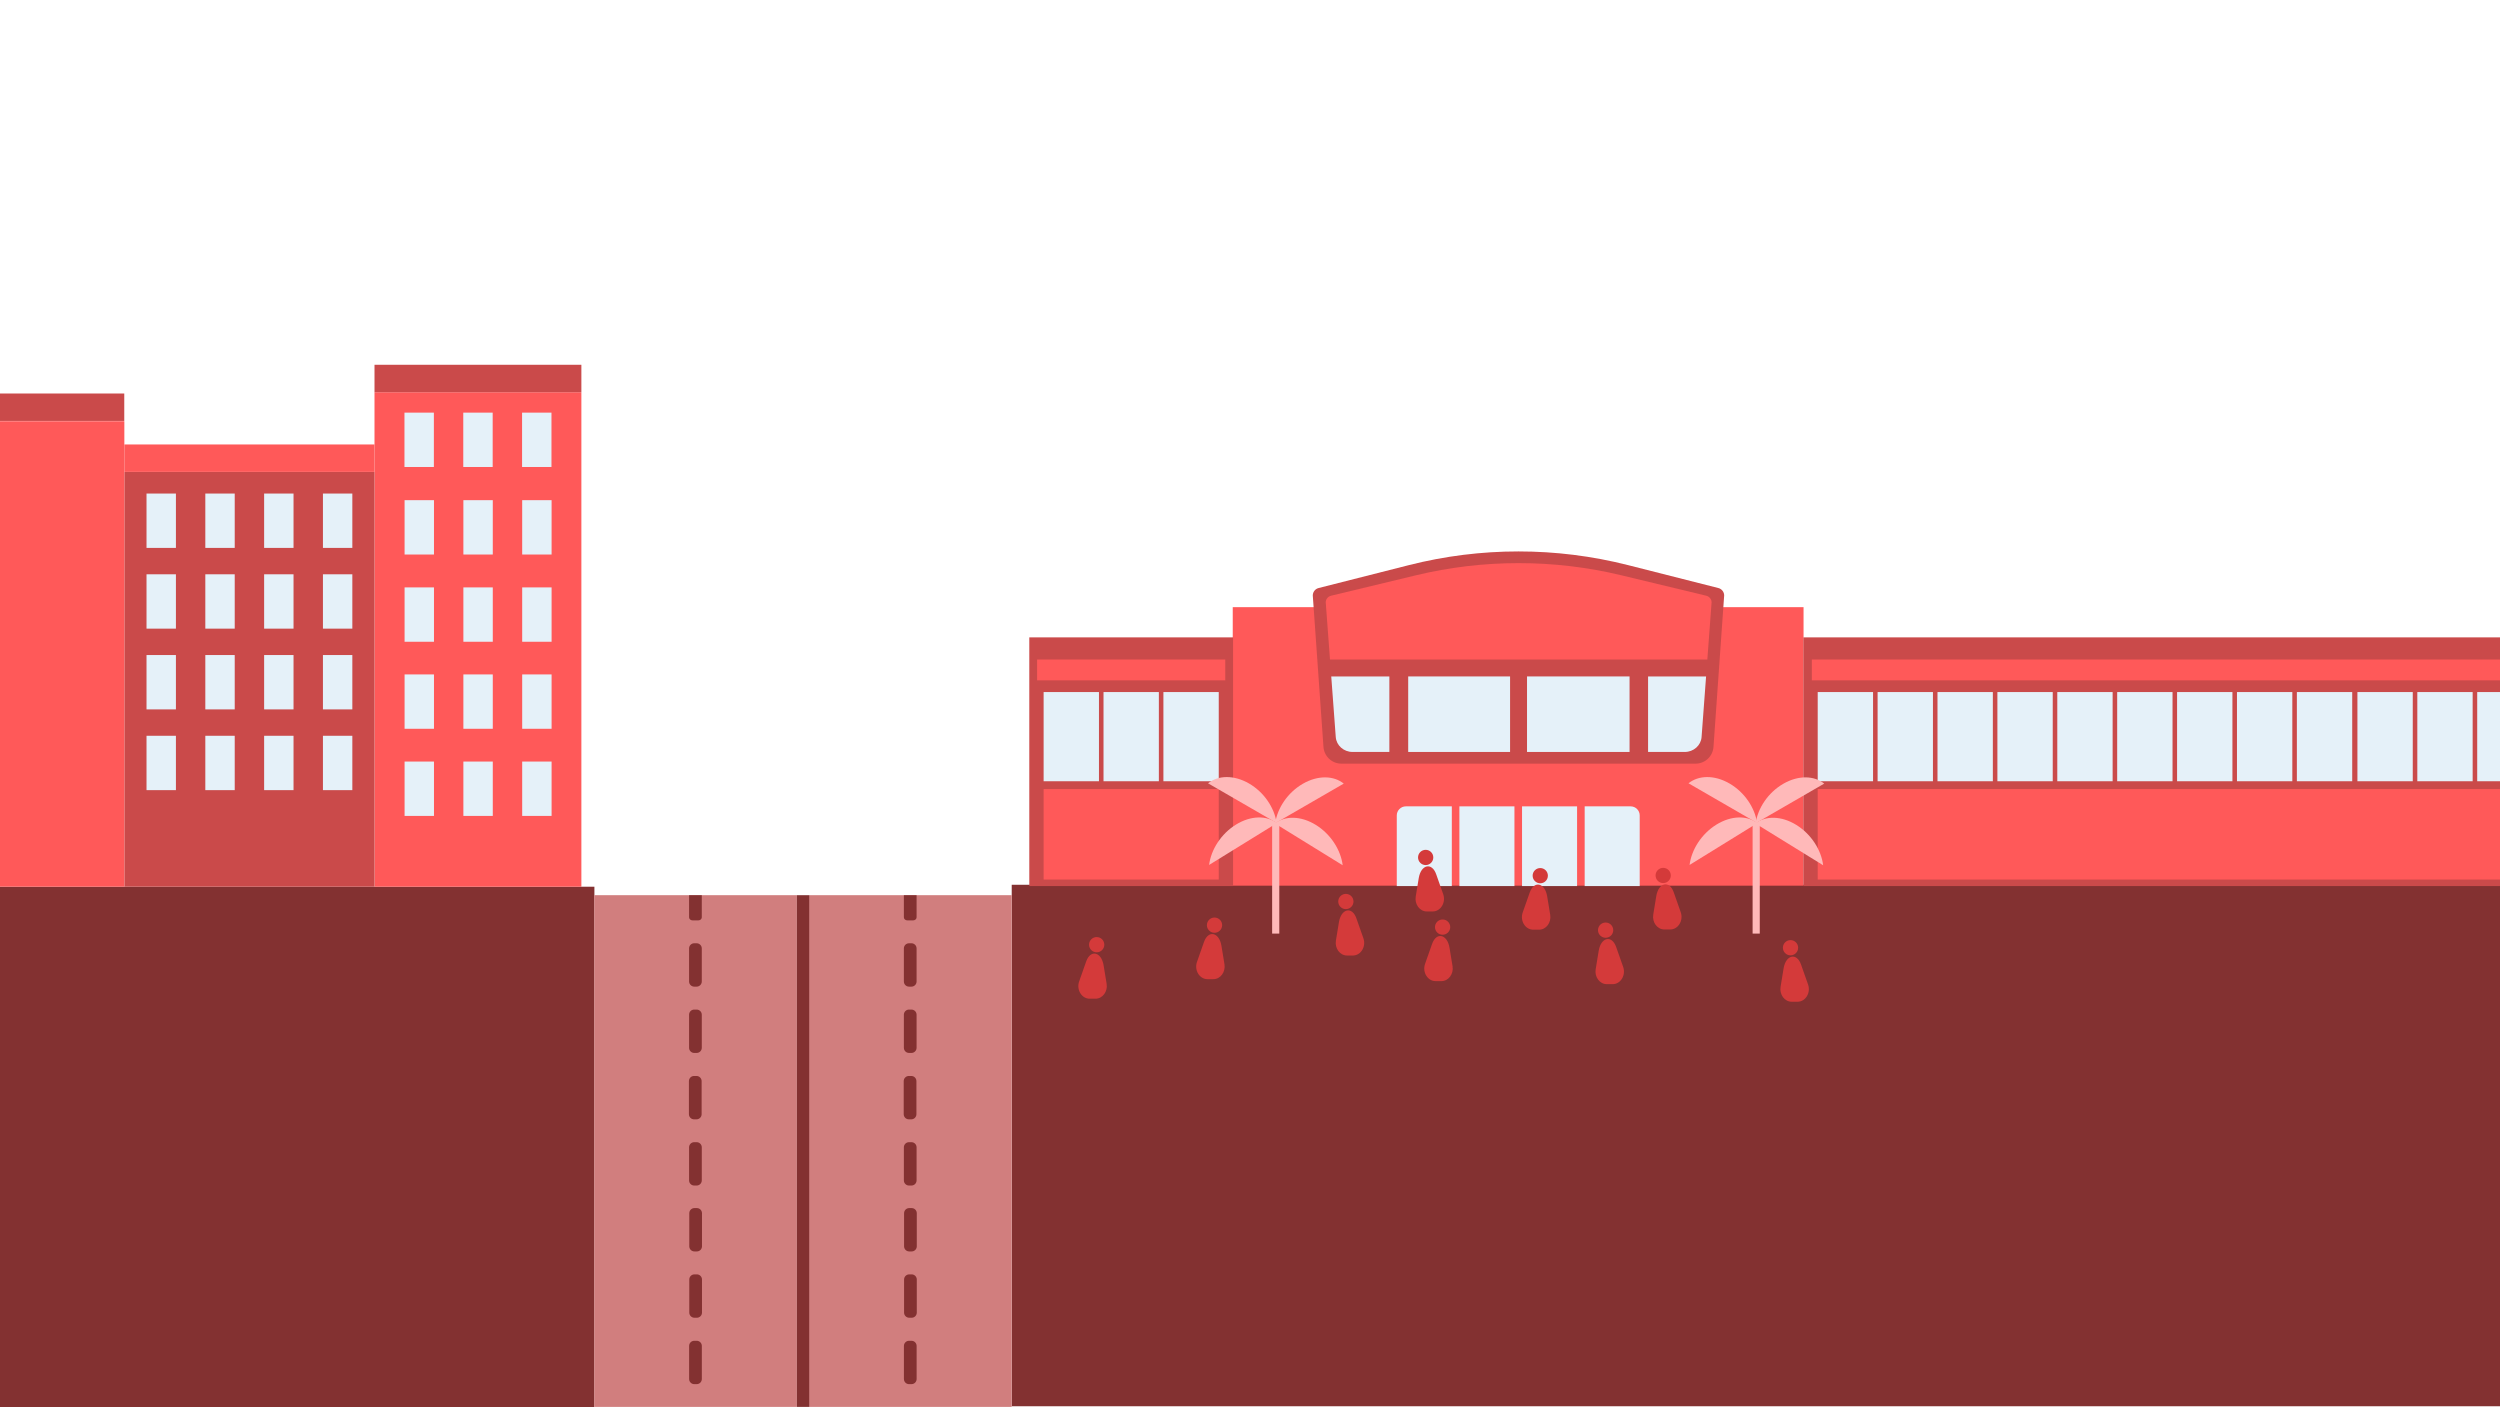
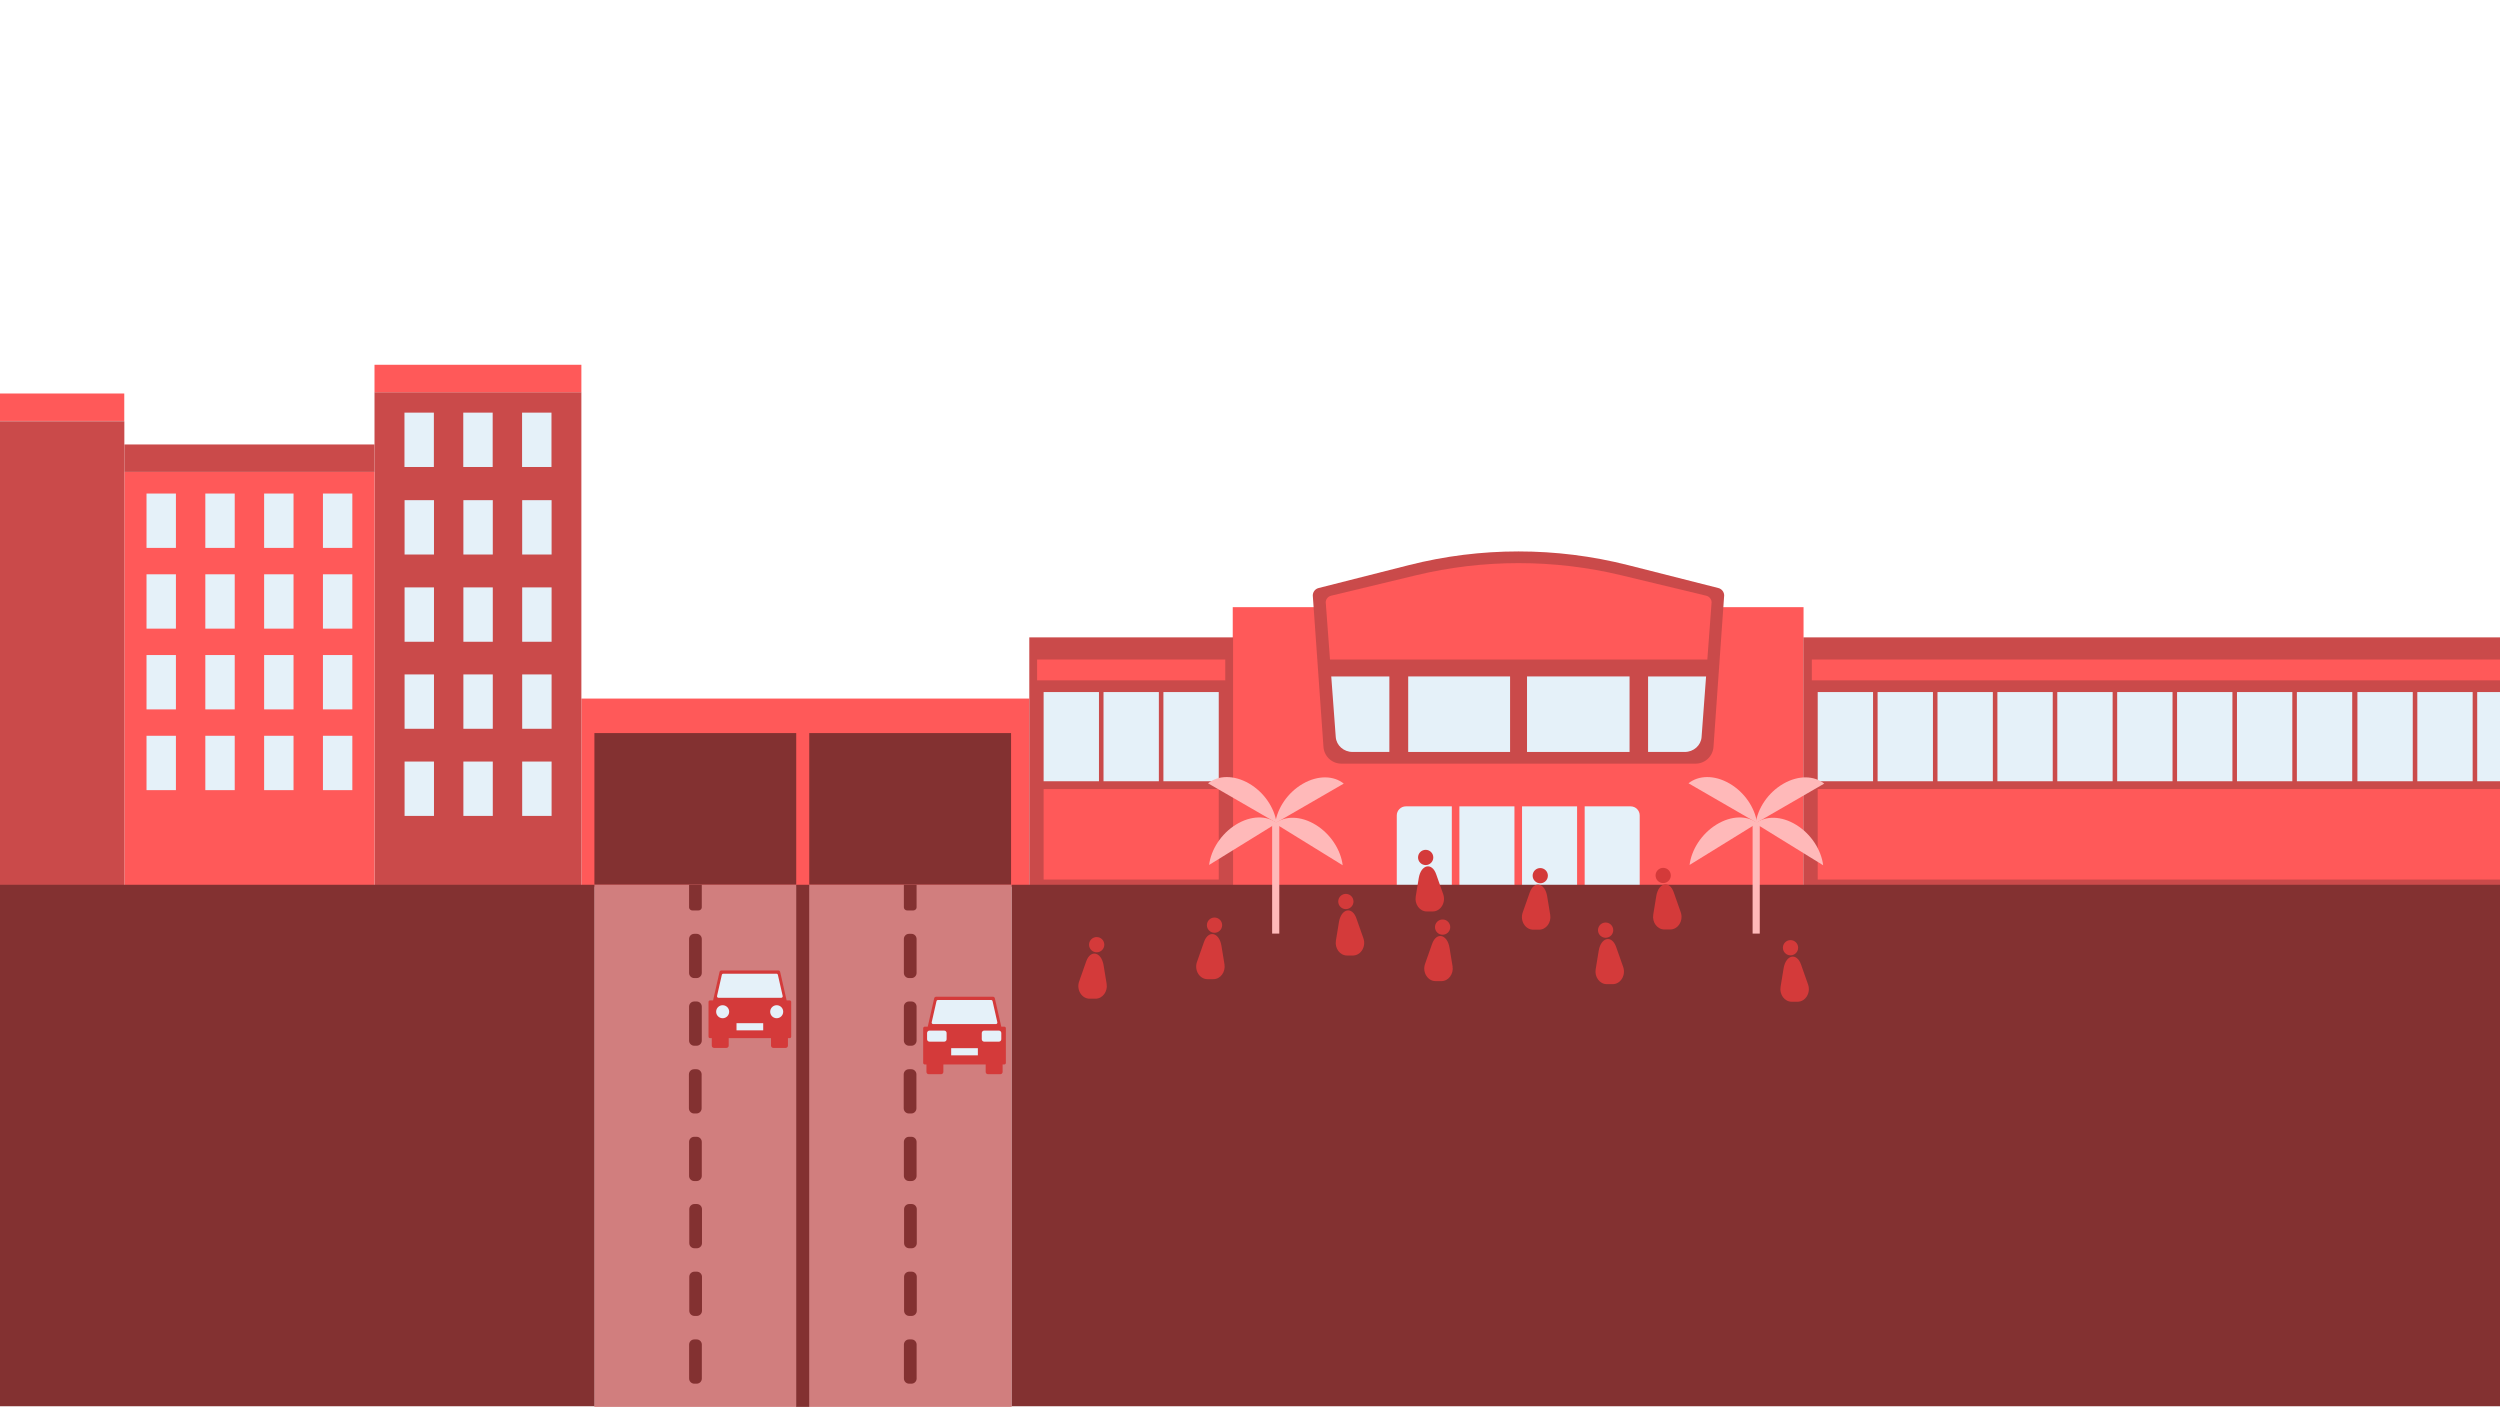
<svg xmlns="http://www.w3.org/2000/svg" viewBox="0 0 3840 2160">
  <g id="tourStore-move">
-     <rect x="1554" y="1359" width="2287" height="801" style="fill: #833131; stroke-width: 0px;" />
    <rect x="1893.49" y="932.6" width="876.76" height="427.81" style="fill: #ff5959; stroke-width: 0px;" />
    <rect x="2770" y="979" width="1071" height="382" style="fill: #ca4a4a; stroke-width: 0px;" />
    <path d="M2060.38,1172.97h544c14.49,0,26.51-11.2,27.53-25.66l16.41-232.61c0-5.42-3.68-10.14-8.93-11.48l-138.77-35.21c-110.41-28.02-226.08-28.02-336.49,0l-138.77,35.21c-5.25,1.33-8.93,6.06-8.93,11.48l16.41,232.61c1.02,14.45,13.04,25.66,27.53,25.66Z" style="fill: #ca4a4a; stroke-width: 0px;" />
+     <rect x="893" y="1073" width="688" height="289" style="fill: #ff5959; stroke-width: 0px;" />
+     <rect x="1243" y="1126" width="310" height="233" style="fill: #833131; stroke-width: 0px;" />
+     <rect x="913" y="1126" width="310" height="233" style="fill: #833131; stroke-width: 0px;" />
    <g>
      <path d="M2159.39,1238.56h70.6v122.44h-84.54v-108.5c0-7.7,6.25-13.94,13.94-13.94Z" style="fill: #e5f1f9; stroke-width: 0px;" />
      <rect x="2241.64" y="1238.56" width="84.54" height="122.44" style="fill: #e5f1f9; stroke-width: 0px;" />
      <rect x="2337.85" y="1238.56" width="84.54" height="122.44" style="fill: #e5f1f9; stroke-width: 0px;" />
      <path d="M2434.05,1238.56h70.6c7.7,0,13.94,6.25,13.94,13.94v108.5h-84.54v-122.44h0Z" style="fill: #e5f1f9; stroke-width: 0px;" />
    </g>
-     <rect x="-4" y="1362" width="917" height="800" style="fill: #833131; stroke-width: 0px;" />
    <rect x="1581" y="979" width="313" height="382" style="fill: #ca4a4a; stroke-width: 0px;" />
    <g>
-       <rect x="1242.7" y="1375" width="311.27" height="786" style="fill: #d17e7e; stroke-width: 0px;" />
-       <rect x="1388.1" y="1652.69" width="19.53" height="66.62" rx="7.91" ry="7.91" style="fill: #833131; stroke-width: 0px;" />
-       <rect x="1388.34" y="1754.38" width="19.53" height="66.62" rx="7.91" ry="7.91" style="fill: #833131; stroke-width: 0px;" />
-       <rect x="1388.34" y="1550.7" width="19.53" height="66.62" rx="7.91" ry="7.91" style="fill: #833131; stroke-width: 0px;" />
-       <rect x="1388.34" y="1448.86" width="19.53" height="66.62" rx="7.91" ry="7.91" style="fill: #833131; stroke-width: 0px;" />
-       <path d="M1388.34,1375v34.05c0,2.59,2.42,4.68,5.41,4.68h8.72c2.99,0,5.41-2.1,5.41-4.68v-34.05h-19.53Z" style="fill: #833131; stroke-width: 0px;" />
-       <rect x="1388.41" y="2059.43" width="19.53" height="66.62" rx="7.91" ry="7.91" style="fill: #833131; stroke-width: 0px;" />
-       <rect x="1388.66" y="1957.44" width="19.53" height="66.62" rx="7.91" ry="7.91" style="fill: #833131; stroke-width: 0px;" />
-       <rect x="1388.66" y="1855.6" width="19.53" height="66.62" rx="7.91" ry="7.91" style="fill: #833131; stroke-width: 0px;" />
+       <rect x="1242.7" y="1359" width="311.27" height="802" style="fill: #d17e7e; stroke-width: 0px;" />
+       <rect x="1388.1" y="1642.34" width="19.53" height="67.97" rx="7.91" ry="7.91" style="fill: #833131; stroke-width: 0px;" />
+       <rect x="1388.34" y="1746.11" width="19.53" height="67.97" rx="7.91" ry="7.91" style="fill: #833131; stroke-width: 0px;" />
+       <rect x="1388.34" y="1538.28" width="19.53" height="67.97" rx="7.91" ry="7.91" style="fill: #833131; stroke-width: 0px;" />
+       <rect x="1388.34" y="1434.36" width="19.53" height="67.97" rx="7.91" ry="7.91" style="fill: #833131; stroke-width: 0px;" />
+       <path d="M1388.34,1359v34.74c0,2.64,2.42,4.78,5.41,4.78h8.72c2.99,0,5.41-2.14,5.41-4.78v-34.74h-19.53Z" style="fill: #833131; stroke-width: 0px;" />
+       <rect x="1388.41" y="2057.36" width="19.53" height="67.97" rx="7.91" ry="7.91" style="fill: #833131; stroke-width: 0px;" />
+       <rect x="1388.66" y="1953.29" width="19.53" height="67.97" rx="7.91" ry="7.91" style="fill: #833131; stroke-width: 0px;" />
+       <rect x="1388.66" y="1849.38" width="19.53" height="67.97" rx="7.91" ry="7.91" style="fill: #833131; stroke-width: 0px;" />
    </g>
    <g>
-       <rect x="912.81" y="1375" width="311.19" height="786" style="fill: #d17e7e; stroke-width: 0px;" />
-       <rect x="1058.17" y="1652.69" width="19.53" height="66.62" rx="7.91" ry="7.91" style="fill: #833131; stroke-width: 0px;" />
-       <rect x="1058.41" y="1754.38" width="19.53" height="66.62" rx="7.91" ry="7.91" style="fill: #833131; stroke-width: 0px;" />
-       <rect x="1058.41" y="1550.7" width="19.53" height="66.62" rx="7.91" ry="7.91" style="fill: #833131; stroke-width: 0px;" />
-       <rect x="1058.41" y="1448.86" width="19.53" height="66.62" rx="7.91" ry="7.91" style="fill: #833131; stroke-width: 0px;" />
-       <path d="M1058.41,1375v34.05c0,2.59,2.42,4.68,5.41,4.68h8.72c2.99,0,5.41-2.1,5.41-4.68v-34.05h-19.53Z" style="fill: #833131; stroke-width: 0px;" />
-       <rect x="1058.49" y="2059.43" width="19.53" height="66.62" rx="7.91" ry="7.91" style="fill: #833131; stroke-width: 0px;" />
-       <rect x="1058.73" y="1957.44" width="19.53" height="66.62" rx="7.91" ry="7.91" style="fill: #833131; stroke-width: 0px;" />
-       <rect x="1058.73" y="1855.6" width="19.53" height="66.62" rx="7.91" ry="7.91" style="fill: #833131; stroke-width: 0px;" />
+       <rect x="912.81" y="1359" width="311.19" height="802" style="fill: #d17e7e; stroke-width: 0px;" />
+       <rect x="1058.17" y="1642.34" width="19.53" height="67.97" rx="7.91" ry="7.91" style="fill: #833131; stroke-width: 0px;" />
+       <rect x="1058.41" y="1746.11" width="19.53" height="67.97" rx="7.91" ry="7.91" style="fill: #833131; stroke-width: 0px;" />
+       <rect x="1058.41" y="1538.28" width="19.53" height="67.97" rx="7.91" ry="7.91" style="fill: #833131; stroke-width: 0px;" />
+       <rect x="1058.41" y="1434.36" width="19.53" height="67.97" rx="7.91" ry="7.91" style="fill: #833131; stroke-width: 0px;" />
+       <path d="M1058.41,1359v34.74c0,2.64,2.42,4.78,5.41,4.78h8.72c2.99,0,5.41-2.14,5.41-4.78v-34.74h-19.53Z" style="fill: #833131; stroke-width: 0px;" />
+       <rect x="1058.49" y="2057.36" width="19.53" height="67.97" rx="7.91" ry="7.91" style="fill: #833131; stroke-width: 0px;" />
+       <rect x="1058.73" y="1953.29" width="19.53" height="67.97" rx="7.91" ry="7.91" style="fill: #833131; stroke-width: 0px;" />
+       <rect x="1058.73" y="1849.38" width="19.53" height="67.97" rx="7.91" ry="7.91" style="fill: #833131; stroke-width: 0px;" />
    </g>
-     <rect x="1224" y="1375" width="19" height="786" style="fill: #833131; stroke-width: 0px;" />
+     <rect x="1223" y="1359" width="20" height="802" style="fill: #833131; stroke-width: 0px;" />
    <g>
      <rect x="1787" y="1063" width="85" height="137" style="fill: #e5f1f9; stroke-width: 0px;" />
      <rect x="1695" y="1063" width="85" height="137" style="fill: #e5f1f9; stroke-width: 0px;" />
      <rect x="1603" y="1063" width="85" height="137" style="fill: #e5f1f9; stroke-width: 0px;" />
    </g>
    <g>
      <rect x="2976" y="1063" width="85" height="137" style="fill: #e5f1f9; stroke-width: 0px;" />
      <rect x="2884" y="1063" width="85" height="137" style="fill: #e5f1f9; stroke-width: 0px;" />
      <rect x="2792" y="1063" width="85" height="137" style="fill: #e5f1f9; stroke-width: 0px;" />
      <rect x="3252" y="1063" width="85" height="137" style="fill: #e5f1f9; stroke-width: 0px;" />
      <rect x="3160" y="1063" width="85" height="137" style="fill: #e5f1f9; stroke-width: 0px;" />
      <rect x="3068" y="1063" width="85" height="137" style="fill: #e5f1f9; stroke-width: 0px;" />
      <rect x="3528" y="1063" width="85" height="137" style="fill: #e5f1f9; stroke-width: 0px;" />
      <rect x="3436" y="1063" width="85" height="137" style="fill: #e5f1f9; stroke-width: 0px;" />
      <rect x="3344" y="1063" width="85" height="137" style="fill: #e5f1f9; stroke-width: 0px;" />
      <rect x="3805" y="1063" width="36" height="137" style="fill: #e5f1f9; stroke-width: 0px;" />
      <rect x="3713" y="1063" width="85" height="137" style="fill: #e5f1f9; stroke-width: 0px;" />
      <rect x="3621" y="1063" width="85" height="137" style="fill: #e5f1f9; stroke-width: 0px;" />
    </g>
    <rect x="1593" y="1013" width="289" height="32" style="fill: #ff5959; stroke-width: 0px;" />
    <rect x="2783" y="1013" width="1058" height="32" style="fill: #ff5959; stroke-width: 0px;" />
    <path d="M2629,925.2c0-4.82-3.45-9.03-8.37-10.21l-130.16-31.33c-103.56-24.93-212.05-24.93-315.61,0l-130.16,31.33c-4.92,1.19-8.37,5.39-8.37,10.21l6.53,87.8h579.61l6.53-87.8Z" style="fill: #ff5959; stroke-width: 0px;" />
    <rect x="2163" y="1039" width="156.47" height="116" style="fill: #e5f1f9; stroke-width: 0px;" />
    <path d="M2044.8,1039l6.93,93.17c.96,12.86,12.23,22.83,25.82,22.83h56.51v-116h-89.26Z" style="fill: #e5f1f9; stroke-width: 0px;" />
    <path d="M2613.61,1132.17l6.93-93.17h-89.09v116h56.34c13.59,0,24.86-9.97,25.82-22.83Z" style="fill: #e5f1f9; stroke-width: 0px;" />
-     <rect x="2345.5" y="1039" width="157.5" height="116" style="fill: #e5f1f9; stroke-width: 0px;" />
-     <rect x="1603" y="1212" width="269" height="139" style="fill: #ff5959; stroke-width: 0px;" />
-     <rect x="2792" y="1212" width="1049" height="139" style="fill: #ff5959; stroke-width: 0px;" />
-     <rect x="575.24" y="602.45" width="317.76" height="759.55" style="fill: #ff5959; stroke-width: 0px;" />
-     <rect x="191" y="724.85" width="384.24" height="637.15" style="fill: #ca4a4a; stroke-width: 0px;" />
-     <rect x="575.24" y="560.29" width="317.76" height="42.15" style="fill: #ca4a4a; stroke-width: 0px;" />
-     <rect x="191" y="682.7" width="384.24" height="42.15" style="fill: #ff5959; stroke-width: 0px;" />
+     <rect x="575.24" y="602.45" width="317.76" height="759.55" style="fill: #ca4a4a; stroke-width: 0px;" />
+     <rect x="191" y="724.85" width="384.24" height="637.15" style="fill: #ff5959; stroke-width: 0px;" />
+     <rect x="575.24" y="560.29" width="317.76" height="42.15" style="fill: #ff5959; stroke-width: 0px;" />
+     <rect x="191" y="682.7" width="384.24" height="42.15" style="fill: #ca4a4a; stroke-width: 0px;" />
    <g>
      <rect x="225.05" y="758.09" width="45.16" height="83.49" style="fill: #e5f1f9; stroke-width: 0px;" />
      <rect x="315.37" y="758.09" width="45.16" height="83.49" style="fill: #e5f1f9; stroke-width: 0px;" />
      <rect x="405.7" y="758.09" width="45.16" height="83.49" style="fill: #e5f1f9; stroke-width: 0px;" />
      <rect x="496.03" y="758.09" width="45.16" height="83.49" style="fill: #e5f1f9; stroke-width: 0px;" />
    </g>
    <g>
      <rect x="225.05" y="882.11" width="45.16" height="83.49" style="fill: #e5f1f9; stroke-width: 0px;" />
      <rect x="315.37" y="882.11" width="45.16" height="83.49" style="fill: #e5f1f9; stroke-width: 0px;" />
      <rect x="405.7" y="882.11" width="45.16" height="83.49" style="fill: #e5f1f9; stroke-width: 0px;" />
      <rect x="496.03" y="882.11" width="45.16" height="83.49" style="fill: #e5f1f9; stroke-width: 0px;" />
    </g>
    <g>
      <rect x="225.05" y="1006.14" width="45.16" height="83.49" style="fill: #e5f1f9; stroke-width: 0px;" />
      <rect x="315.37" y="1006.14" width="45.16" height="83.49" style="fill: #e5f1f9; stroke-width: 0px;" />
      <rect x="405.7" y="1006.14" width="45.16" height="83.49" style="fill: #e5f1f9; stroke-width: 0px;" />
      <rect x="496.03" y="1006.14" width="45.16" height="83.49" style="fill: #e5f1f9; stroke-width: 0px;" />
    </g>
    <g>
      <rect x="225.05" y="1130.16" width="45.16" height="83.49" style="fill: #e5f1f9; stroke-width: 0px;" />
      <rect x="315.37" y="1130.16" width="45.16" height="83.49" style="fill: #e5f1f9; stroke-width: 0px;" />
      <rect x="405.7" y="1130.16" width="45.16" height="83.49" style="fill: #e5f1f9; stroke-width: 0px;" />
      <rect x="496.03" y="1130.16" width="45.16" height="83.49" style="fill: #e5f1f9; stroke-width: 0px;" />
    </g>
-     <rect x="-1" y="647" width="192" height="715" style="fill: #ff5959; stroke-width: 0px;" />
-     <rect x="-1" y="604.42" width="191.88" height="42.15" style="fill: #ca4a4a; stroke-width: 0px;" />
+     <rect x="-1" y="647" width="192" height="715" style="fill: #ca4a4a; stroke-width: 0px;" />
+     <rect x="-1" y="604.42" width="191.88" height="42.15" style="fill: #ff5959; stroke-width: 0px;" />
    <g>
      <rect x="621.26" y="633.81" width="45.16" height="83.49" style="fill: #e5f1f9; stroke-width: 0px;" />
      <rect x="711.59" y="633.81" width="45.16" height="83.49" style="fill: #e5f1f9; stroke-width: 0px;" />
      <rect x="801.91" y="633.81" width="45.16" height="83.49" style="fill: #e5f1f9; stroke-width: 0px;" />
    </g>
    <g>
      <rect x="621.43" y="768.25" width="45.16" height="83.49" style="fill: #e5f1f9; stroke-width: 0px;" />
      <rect x="711.75" y="768.25" width="45.16" height="83.49" style="fill: #e5f1f9; stroke-width: 0px;" />
      <rect x="802.08" y="768.25" width="45.16" height="83.49" style="fill: #e5f1f9; stroke-width: 0px;" />
    </g>
    <g>
      <rect x="621.43" y="902.25" width="45.16" height="83.49" style="fill: #e5f1f9; stroke-width: 0px;" />
      <rect x="711.75" y="902.25" width="45.16" height="83.49" style="fill: #e5f1f9; stroke-width: 0px;" />
      <rect x="802.08" y="902.25" width="45.16" height="83.49" style="fill: #e5f1f9; stroke-width: 0px;" />
    </g>
    <g>
      <rect x="621.43" y="1035.92" width="45.16" height="83.49" style="fill: #e5f1f9; stroke-width: 0px;" />
      <rect x="711.75" y="1035.92" width="45.16" height="83.49" style="fill: #e5f1f9; stroke-width: 0px;" />
      <rect x="802.08" y="1035.92" width="45.16" height="83.49" style="fill: #e5f1f9; stroke-width: 0px;" />
    </g>
    <g>
      <rect x="621.43" y="1169.75" width="45.16" height="83.49" style="fill: #e5f1f9; stroke-width: 0px;" />
      <rect x="711.75" y="1169.75" width="45.16" height="83.49" style="fill: #e5f1f9; stroke-width: 0px;" />
      <rect x="802.08" y="1169.75" width="45.16" height="83.49" style="fill: #e5f1f9; stroke-width: 0px;" />
    </g>
+     <rect x="2345.5" y="1039" width="157.5" height="116" style="fill: #e5f1f9; stroke-width: 0px;" />
+     <rect x="1603" y="1212" width="269" height="139" style="fill: #ff5959; stroke-width: 0px;" />
+     <rect x="2792" y="1212" width="1049" height="139" style="fill: #ff5959; stroke-width: 0px;" />
+     <rect x="-4" y="1359" width="917" height="801" style="fill: #833131; stroke-width: 0px;" />
+     <rect x="1554" y="1359" width="2287" height="801" style="fill: #833131; stroke-width: 0px;" />
  </g>
  <g id="tourStore-fade-1">
    <g>
      <rect x="1954" y="1264" width="11" height="170" style="fill: #ffb9b9; stroke-width: 0px;" />
      <g>
        <path d="M1898.45,1266.58c-22.96,14.17-38.37,38.6-41.26,61.98l104.12-64.29c-15.67-11.92-39.9-11.87-62.86,2.31Z" style="fill: #ffb9b9; stroke-width: 0px;" />
        <path d="M1918.44,1203.41c-23.22-13.43-47.45-12.69-62.89-.28l105.31,60.9c-3.33-23.27-19.2-47.2-42.42-60.62Z" style="fill: #ffb9b9; stroke-width: 0px;" />
        <path d="M2021.11,1267.06c22.96,14.17,38.37,38.6,41.26,61.98l-104.12-64.29c15.67-11.92,39.9-11.87,62.86,2.31Z" style="fill: #ffb9b9; stroke-width: 0px;" />
        <path d="M2001.11,1203.89c23.22-13.43,47.45-12.69,62.89-.28l-105.31,60.9c3.33-23.27,19.2-47.2,42.42-60.62Z" style="fill: #ffb9b9; stroke-width: 0px;" />
      </g>
    </g>
    <g>
      <rect x="2692" y="1264" width="11" height="170" style="fill: #ffb9b9; stroke-width: 0px;" />
      <g>
        <path d="M2636.45,1266.58c-22.96,14.17-38.37,38.6-41.26,61.98l104.12-64.29c-15.67-11.92-39.9-11.87-62.86,2.31Z" style="fill: #ffb9b9; stroke-width: 0px;" />
        <path d="M2656.44,1203.41c-23.22-13.43-47.45-12.69-62.89-.28l105.31,60.9c-3.33-23.27-19.2-47.2-42.42-60.62Z" style="fill: #ffb9b9; stroke-width: 0px;" />
        <path d="M2759.11,1267.06c22.96,14.17,38.37,38.6,41.26,61.98l-104.12-64.29c15.67-11.92,39.9-11.87,62.86,2.31Z" style="fill: #ffb9b9; stroke-width: 0px;" />
        <path d="M2739.11,1203.89c23.22-13.43,47.45-12.69,62.89-.28l-105.31,60.9c3.33-23.27,19.2-47.2,42.42-60.62Z" style="fill: #ffb9b9; stroke-width: 0px;" />
      </g>
    </g>
  </g>
  <g id="tourStore-fade-2">
    <g>
      <circle cx="2554.67" cy="1344.71" r="11.71" style="fill: #d43a3a; stroke-width: 0px;" />
      <path d="M2544.03,1376.46l-4.64,28.33c-1.95,11.91,6.23,22.88,17.05,22.88h9.04c12.23,0,20.61-13.77,16.13-26.49l-4.41-12.54-6.4-18.17c-6.59-18.7-23.34-14.96-26.77,5.99Z" style="fill: #d43a3a; stroke-width: 0px;" />
    </g>
    <g>
      <circle cx="2067.24" cy="1384.71" r="11.71" style="fill: #d43a3a; stroke-width: 0px;" />
      <path d="M2056.6,1416.46l-4.64,28.33c-1.95,11.91,6.23,22.88,17.05,22.88h9.04c12.23,0,20.61-13.77,16.13-26.49l-4.41-12.54-6.4-18.17c-6.59-18.7-23.34-14.96-26.77,5.99Z" style="fill: #d43a3a; stroke-width: 0px;" />
    </g>
    <g>
      <circle cx="2365.84" cy="1345.04" r="11.71" style="fill: #d43a3a; stroke-width: 0px;" />
      <path d="M2376.47,1376.79l4.64,28.33c1.95,11.91-6.23,22.88-17.05,22.88h-9.04c-12.23,0-20.61-13.77-16.13-26.49l4.41-12.54,6.4-18.17c6.59-18.7,23.34-14.96,26.77,5.99Z" style="fill: #d43a3a; stroke-width: 0px;" />
    </g>
    <g>
      <circle cx="2215.84" cy="1424.04" r="11.71" style="fill: #d43a3a; stroke-width: 0px;" />
      <path d="M2226.47,1455.79l4.64,28.33c1.95,11.91-6.23,22.88-17.05,22.88h-9.04c-12.23,0-20.61-13.77-16.13-26.49l4.41-12.54,6.4-18.17c6.59-18.7,23.34-14.96,26.77,5.99Z" style="fill: #d43a3a; stroke-width: 0px;" />
    </g>
    <g>
      <circle cx="2466.24" cy="1428.71" r="11.71" style="fill: #d43a3a; stroke-width: 0px;" />
      <path d="M2455.6,1460.46l-4.64,28.33c-1.95,11.91,6.23,22.88,17.05,22.88h9.04c12.23,0,20.61-13.77,16.13-26.49l-4.41-12.54-6.4-18.17c-6.59-18.7-23.34-14.96-26.77,5.99Z" style="fill: #d43a3a; stroke-width: 0px;" />
    </g>
    <g>
      <circle cx="2750.24" cy="1455.71" r="11.71" style="fill: #d43a3a; stroke-width: 0px;" />
      <path d="M2739.6,1487.46l-4.64,28.33c-1.95,11.91,6.23,22.88,17.05,22.88h9.04c12.23,0,20.61-13.77,16.13-26.49l-4.41-12.54-6.4-18.17c-6.59-18.7-23.34-14.96-26.77,5.99Z" style="fill: #d43a3a; stroke-width: 0px;" />
    </g>
    <g>
      <circle cx="1684.5" cy="1451.04" r="11.71" style="fill: #d43a3a; stroke-width: 0px;" />
      <path d="M1695.14,1482.79l4.64,28.33c1.95,11.91-6.23,22.88-17.05,22.88h-9.04c-12.23,0-20.61-13.77-16.13-26.49l4.41-12.54,6.4-18.17c6.59-18.7,23.34-14.96,26.77,5.99Z" style="fill: #d43a3a; stroke-width: 0px;" />
    </g>
    <g>
      <circle cx="1865.5" cy="1421.04" r="11.71" style="fill: #d43a3a; stroke-width: 0px;" />
      <path d="M1876.14,1452.79l4.64,28.33c1.95,11.91-6.23,22.88-17.05,22.88h-9.04c-12.23,0-20.61-13.77-16.13-26.49l4.41-12.54,6.4-18.17c6.59-18.7,23.34-14.96,26.77,5.99Z" style="fill: #d43a3a; stroke-width: 0px;" />
    </g>
    <g>
      <circle cx="2189.83" cy="1317.04" r="11.71" style="fill: #d43a3a; stroke-width: 0px;" />
      <path d="M2179.19,1348.79l-4.64,28.33c-1.95,11.91,6.23,22.88,17.05,22.88h9.04c12.23,0,20.61-13.77,16.13-26.49l-4.41-12.54-6.4-18.17c-6.59-18.7-23.34-14.96-26.77,5.99Z" style="fill: #d43a3a; stroke-width: 0px;" />
    </g>
  </g>
+   <g id="tourStore-fade-3">
+     <g id="tourStore-fade-3-animation-2">
+       <path d="M1212.94,1536.61h-4.67l-9.92-43.7c-.31-1.35-1.5-2.3-2.88-2.3h-87.39c-1.38,0-2.58.96-2.88,2.3l-9.92,43.7h-4.67c-1.29,0-2.33,1.04-2.33,2.33v53.33c0,1.29,1.04,2.33,2.33,2.33h2.67v11.5c0,1.93,1.57,3.5,3.5,3.5h19c1.93,0,3.5-1.57,3.5-3.5v-11.5h65v11.5c0,1.93,1.57,3.5,3.5,3.5h19c1.93,0,3.5-1.57,3.5-3.5v-11.5h2.67c1.29,0,2.33-1.04,2.33-2.33v-53.33c0-1.29-1.04-2.33-2.33-2.33Z" style="fill: #d43a3a; stroke-width: 0px;" />
+       <path d="M1194.83,1497.38c-.24-1.04-1.16-1.77-2.22-1.77h-81.65c-1.06,0-1.99.74-2.22,1.77l-7.37,32.44c-.32,1.43.76,2.78,2.22,2.78h96.39c1.46,0,2.54-1.36,2.22-2.78l-7.37-32.44Z" style="fill: #e5f1f9; stroke-width: 0px;" />
+       <rect x="1131.28" y="1571.61" width="41" height="11" style="fill: #e5f1f9; stroke-width: 0px;" />
+       <circle cx="1110" cy="1554" r="10" style="fill: #e5f1f9; stroke-width: 0px;" />
+       <circle cx="1193" cy="1554" r="10" style="fill: #e5f1f9; stroke-width: 0px;" />
+     </g>
+     <g id="tourStore-fade-3-animation-1">
+       <path d="M1542.67,1577h-4.67l-9.92-43.7c-.31-1.35-1.5-2.3-2.88-2.3h-87.39c-1.38,0-2.58.96-2.88,2.3l-9.92,43.7h-4.67c-1.29,0-2.33,1.04-2.33,2.33v53.33c0,1.29,1.04,2.33,2.33,2.33h2.67v11.5c0,1.93,1.57,3.5,3.5,3.5h19c1.93,0,3.5-1.57,3.5-3.5v-11.5h65v11.5c0,1.93,1.57,3.5,3.5,3.5h19c1.93,0,3.5-1.57,3.5-3.5v-11.5h2.67c1.29,0,2.33-1.04,2.33-2.33v-53.33c0-1.29-1.04-2.33-2.33-2.33Z" style="fill: #d43a3a; stroke-width: 0px;" />
+       <rect x="1424" y="1583" width="30" height="17" rx="3.72" ry="3.72" style="fill: #e5f1f9; stroke-width: 0px;" />
+       <rect x="1508" y="1583" width="30" height="17" rx="3.72" ry="3.72" style="fill: #e5f1f9; stroke-width: 0px;" />
+       <path d="M1524.55,1537.77c-.24-1.04-1.16-1.77-2.22-1.77h-81.65c-1.06,0-1.99.74-2.22,1.77l-7.37,32.44c-.32,1.43.76,2.78,2.22,2.78h96.39c1.46,0,2.54-1.36,2.22-2.78l-7.37-32.44Z" style="fill: #e5f1f9; stroke-width: 0px;" />
+       <rect x="1461" y="1610" width="41" height="11" style="fill: #e5f1f9; stroke-width: 0px;" />
+     </g>
+   </g>
</svg>
